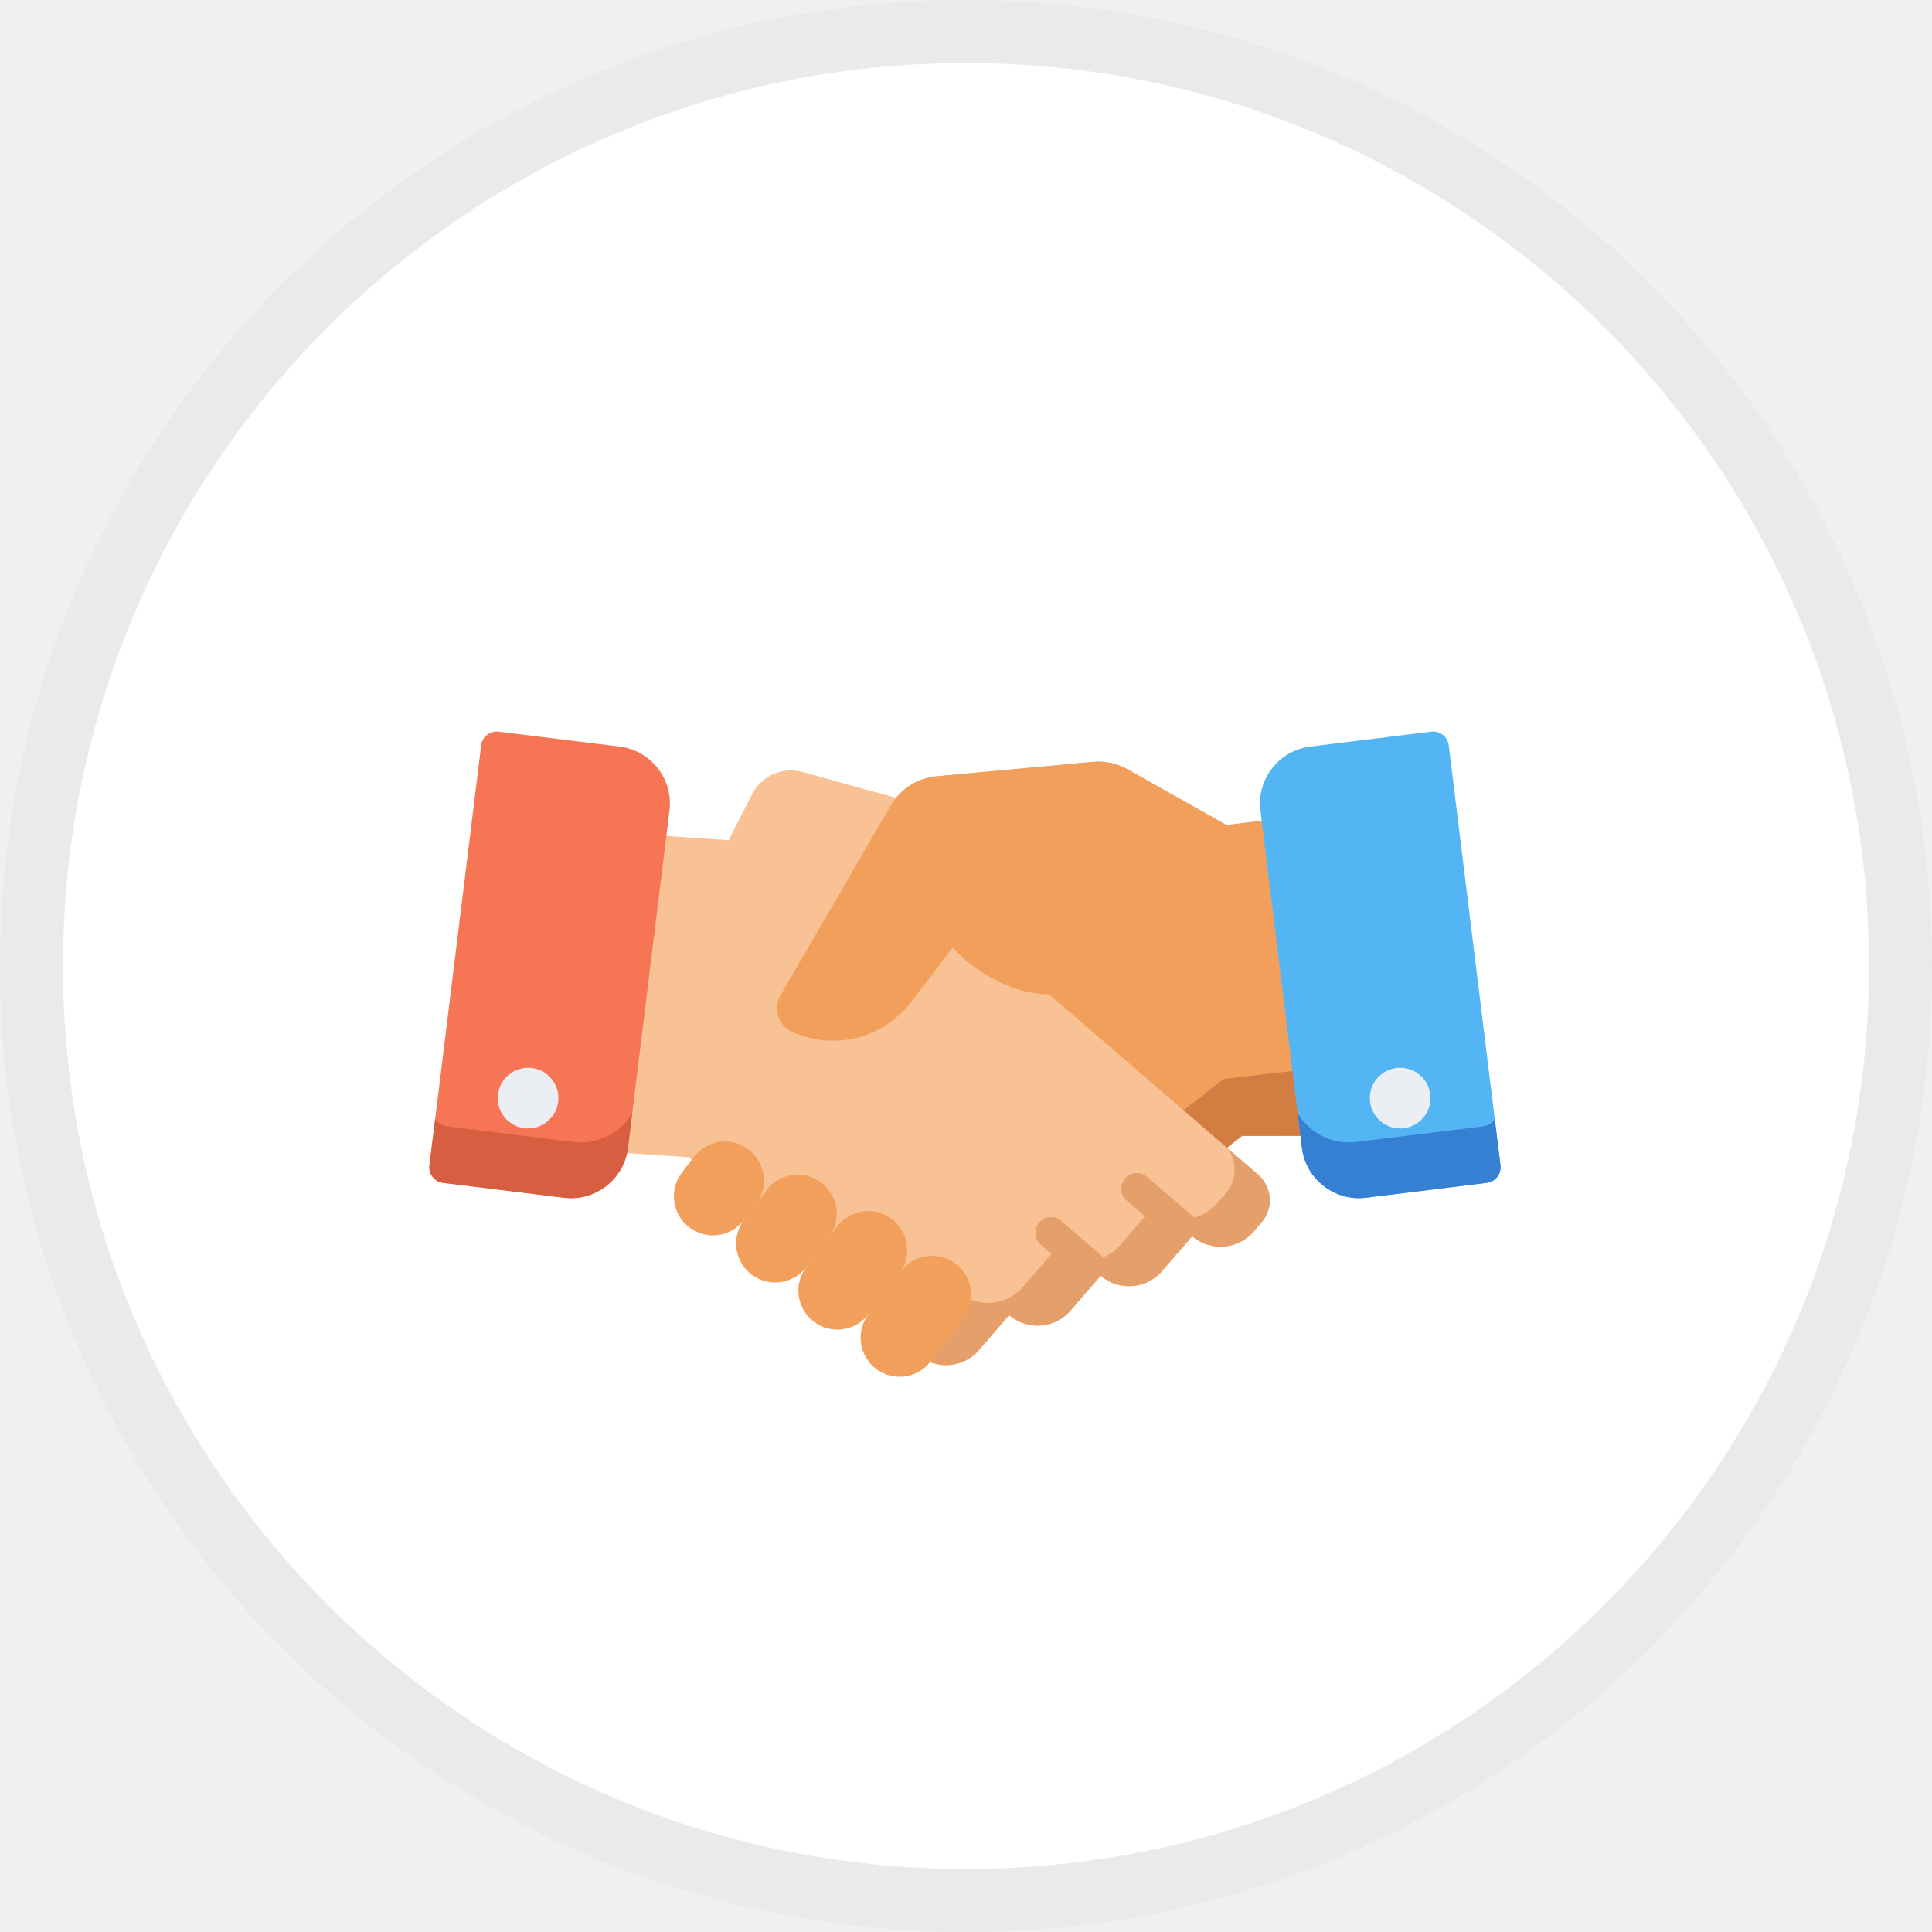
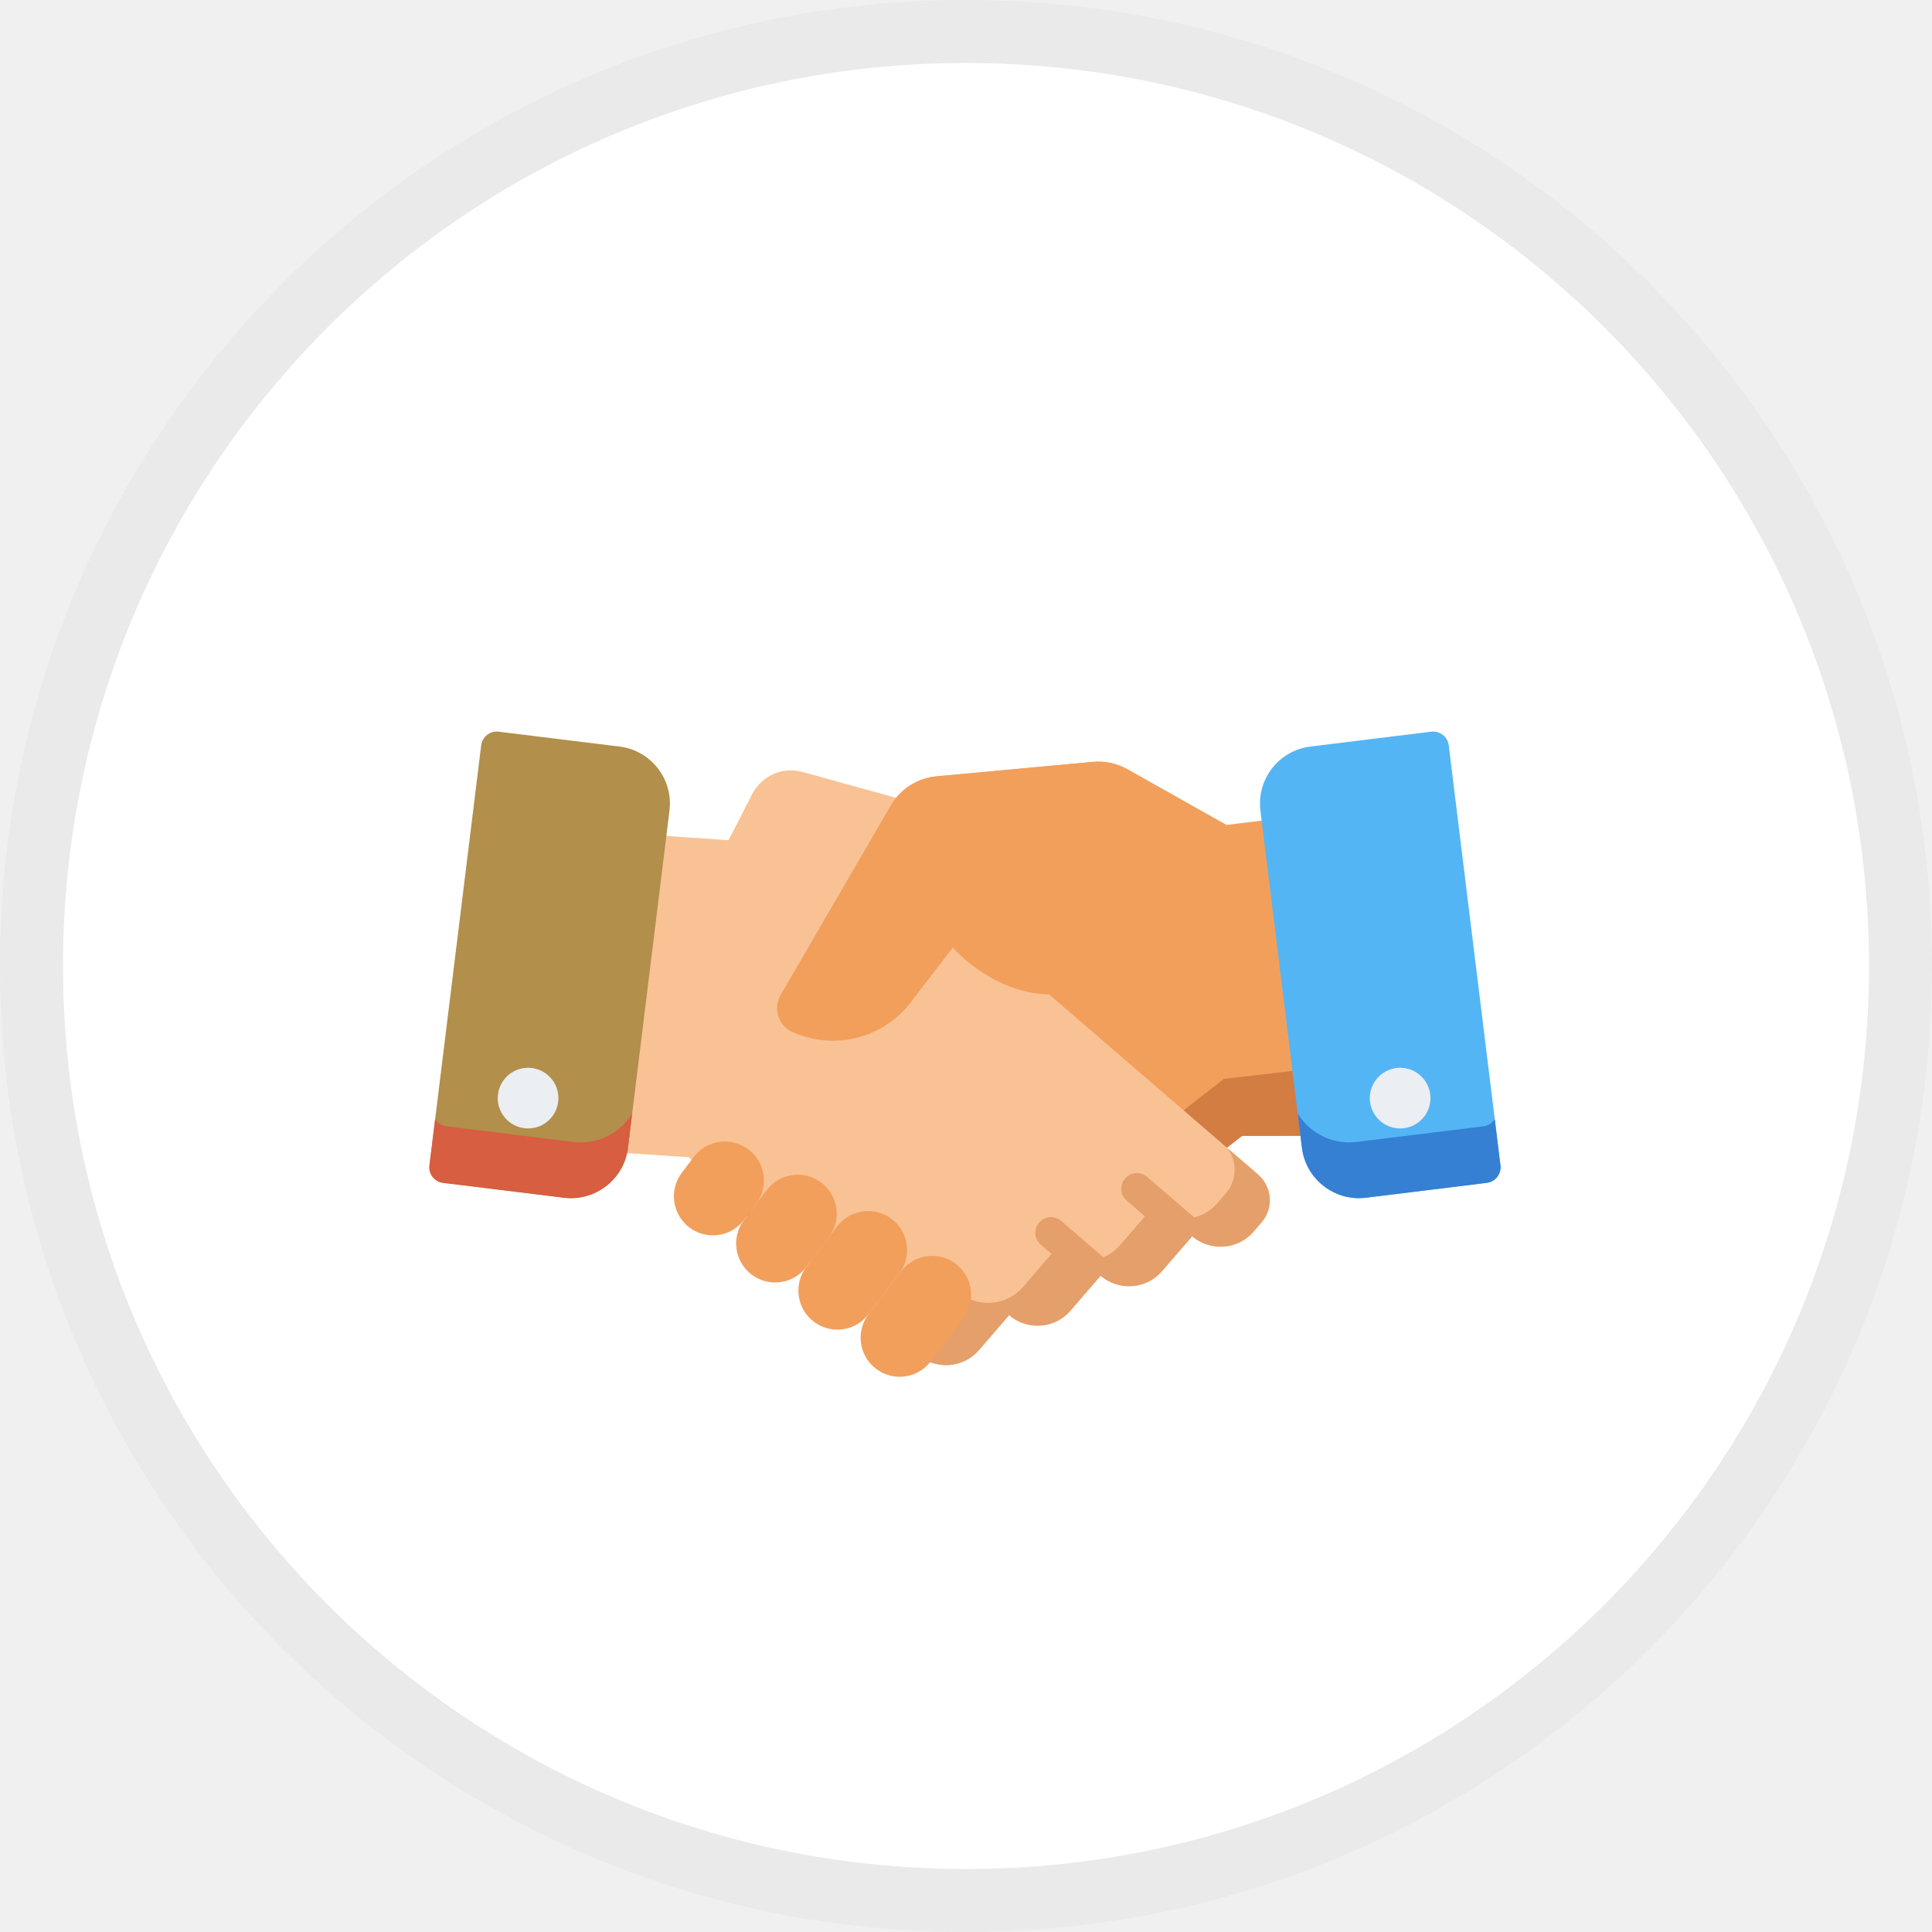
<svg xmlns="http://www.w3.org/2000/svg" width="90" height="90" viewBox="0 0 90 90">
  <g fill="none">
    <circle cx="45" cy="45" r="45" fill="#E3E3E3" opacity=".5" />
    <circle cx="45" cy="45" r="42.065" fill="#FFF" />
    <g>
      <path fill="#F29F5C" d="M40.766 14.435L39.498 4.137l-2.375.293v-.002L32.52 1.836c-.492-.276-1.055-.396-1.617-.344l-7.271.672c-.894.083-1.693.593-2.144 1.369l-5.125 8.821c-.378.652-.081 1.487.623 1.753l.21.08c.403.152.818.24 1.232.275l-.65.565-1.298 1.132-3.696 3.152c-.657.573-.726 1.57-.153 2.228l.375.43c.736.843 2.017.93 2.862.195l1.412 1.62c.46.527 1.132.76 1.779.68.388-.047.767-.208 1.083-.485l1.411 1.62c.461.529 1.134.76 1.78.68.388-.047.767-.206 1.084-.483l.767.662c.736.846 2.018.933 2.863.197l1.042-.91 8.762-6.823.01-.009 3.457-.003-.551-4.475z" transform="translate(20 34)" />
      <path fill="#D37D42" d="M37.01 16.26l-.009.01-8.761 6.823-1.043.91c-.845.735-2.127.648-2.863-.197l-.767-.663c-.317.277-.696.436-1.084.484-.646.08-1.319-.152-1.78-.68l-1.41-1.62c-.317.276-.696.437-1.084.485-.647.08-1.32-.154-1.778-.681l-1.413-1.62c-.724.63-1.766.655-2.513.12-.383.577-.352 1.36.126 1.908l.374.43c.736.843 2.017.93 2.862.195l1.413 1.62c.459.527 1.132.76 1.778.68.388-.047.767-.208 1.084-.485l1.41 1.62c.461.529 1.134.76 1.78.681.389-.048.768-.207 1.084-.484l.767.663c.736.845 2.018.932 2.864.196l1.042-.909 8.762-6.824.009-.008 3.457-.004-.382-3.107-3.924.458z" transform="translate(20 34)" />
      <path fill="#F9C295" d="M38.606 20.715l-4.694-4.048-1.306-1.125-.934-.804-4.016-3.462.464-3.949c.157-1.335-.684-2.585-1.98-2.944l-8.755-2.422c-.926-.257-1.905.173-2.343 1.029L13.94 5.139l-4.726-.321-1.21 10.305-.527 4.478 4.6.306.01.008 9.61 8.284 1.048.904c.849.731 2.13.636 2.862-.213l1.402-1.626c.318.275.698.432 1.086.478.647.076 1.319-.16 1.776-.69l1.402-1.629c.318.275.698.434 1.087.48.646.076 1.318-.161 1.774-.69l1.403-1.629c.85.732 2.13.637 2.861-.21l.373-.432c.57-.661.495-1.658-.166-2.227z" transform="translate(20 34)" />
      <g fill="#E59F6A">
        <path d="M16.579 1.319L15.149.086c.465.616.455 1.493-.07 2.102l-.395.458c-.776.9-2.135 1-3.037.224l-1.49 1.728c-.484.562-1.196.814-1.883.733-.412-.048-.816-.217-1.153-.509L5.633 6.55c-.487.564-1.2.814-1.886.733-.412-.048-.816-.215-1.153-.507L1.106 8.502c-.28.326-.637.545-1.021.659l.633.546c.85.731 2.132.637 2.863-.213l1.402-1.626c.318.275.698.432 1.086.478.647.076 1.318-.16 1.776-.69l1.402-1.628c.318.275.698.434 1.087.48.646.075 1.318-.162 1.774-.692L13.51 4.19c.85.731 2.13.636 2.861-.212l.373-.431c.569-.66.495-1.658-.166-2.227z" transform="translate(20 34) translate(22.027 19.396)" />
        <path d="M13.986 3.647l-2.572-2.218c-.306-.264-.767-.23-1.031.076-.264.306-.23.768.076 1.031l2.568 2.214.484-.561c.193.166.41.288.636.37.167-.298.107-.681-.16-.912zM9.874 6.396c.176-.298.12-.69-.153-.924L7.411 3.48c-.306-.263-.768-.23-1.031.076-.264.306-.23.768.076 1.031l2.31 1.993.004.002.477-.554c.19.164.403.286.627.368z" transform="translate(20 34) translate(22.027 19.396)" />
      </g>
      <g fill="#F29F5C">
        <path d="M1.012 18.434l-.557.735c-.606.801-.448 1.942.352 2.548.8.607 1.942.45 2.548-.352l.557-.735c.606-.8.449-1.941-.352-2.548-.8-.606-1.941-.448-2.548.352z" transform="translate(20 34) translate(11.306 1.462)" />
        <path d="M4.404 19.98l-1.049 1.385c-.606.801-.449 1.942.352 2.548.8.606 1.941.449 2.548-.352l1.048-1.384c.607-.801.449-1.942-.352-2.548-.8-.606-1.941-.449-2.547.352z" transform="translate(20 34) translate(11.306 1.462)" />
        <path d="M7.684 21.674l-1.43 1.887c-.606.801-.448 1.942.352 2.548.801.606 1.942.449 2.548-.352l1.43-1.887c.606-.8.448-1.941-.353-2.548-.8-.606-1.94-.449-2.547.352z" transform="translate(20 34) translate(11.306 1.462)" />
        <path d="M10.666 23.76l-1.512 1.997c-.606.8-.449 1.941.352 2.548.8.606 1.941.449 2.548-.352l1.512-1.997c.606-.8.449-1.94-.352-2.547-.8-.607-1.941-.45-2.548.352zM25.818 2.966L21.212.374c-.49-.276-1.054-.396-1.616-.344l-7.271.672c-.894.083-1.693.593-2.144 1.37l-5.125 8.82c-.379.652-.081 1.487.623 1.753l.21.08c1.879.71 4 .105 5.224-1.487l1.963-2.556s4.72 5.466 9.917-.917" transform="translate(20 34) translate(11.306 1.462)" />
      </g>
      <path fill="#54B5F5" d="M49.897 20.287L47.488.721c-.023-.193-.122-.368-.275-.487-.153-.12-.347-.173-.54-.15l-5.632.694c-1.463.18-2.506 1.517-2.326 2.98l1.934 15.71c.167 1.353 1.322 2.347 2.651 2.347.109 0 .218-.006.329-.02l5.632-.693c.4-.05.685-.414.636-.815z" transform="translate(20 34)" />
      <path fill="#3580D3" d="M49.897 20.287l-.264-2.148c-.12.176-.312.302-.54.33l-5.904.727c-.115.014-.23.021-.344.021-.994 0-1.895-.53-2.393-1.349l.197 1.6c.166 1.353 1.322 2.347 2.651 2.347.108 0 .218-.006.329-.02l5.632-.693c.4-.05.685-.414.636-.815z" transform="translate(20 34)" />
-       <path fill="#F67555" d="M8.861.778L3.23.084c-.193-.023-.386.03-.54.15-.152.119-.251.294-.275.487L.006 20.287c-.05.4.235.766.636.815l5.632.693c.11.014.22.02.329.02 1.329 0 2.484-.994 2.65-2.346l1.935-15.712c.18-1.462-.864-2.8-2.327-2.98z" transform="translate(20 34)" />
+       <path fill="#B28F4B" d="M8.861.778L3.23.084c-.193-.023-.386.03-.54.15-.152.119-.251.294-.275.487L.006 20.287c-.05.4.235.766.636.815l5.632.693c.11.014.22.02.329.02 1.329 0 2.484-.994 2.65-2.346l1.935-15.712c.18-1.462-.864-2.8-2.327-2.98z" transform="translate(20 34)" />
      <path fill="#D75E40" d="M.006 20.287l.264-2.148c.12.176.311.302.54.33l5.903.727c.116.014.231.021.345.021.994 0 1.895-.53 2.393-1.349l-.197 1.6c-.167 1.353-1.322 2.347-2.651 2.347-.109 0-.219-.006-.329-.02l-5.632-.693c-.401-.05-.686-.414-.636-.815z" transform="translate(20 34)" />
      <g fill="#EBEEF2" transform="translate(20 34) translate(3.119 15.692)">
        <circle cx="42.105" cy="1.462" r="1.413" />
        <circle cx="1.481" cy="1.462" r="1.413" />
      </g>
    </g>
  </g>
</svg>
